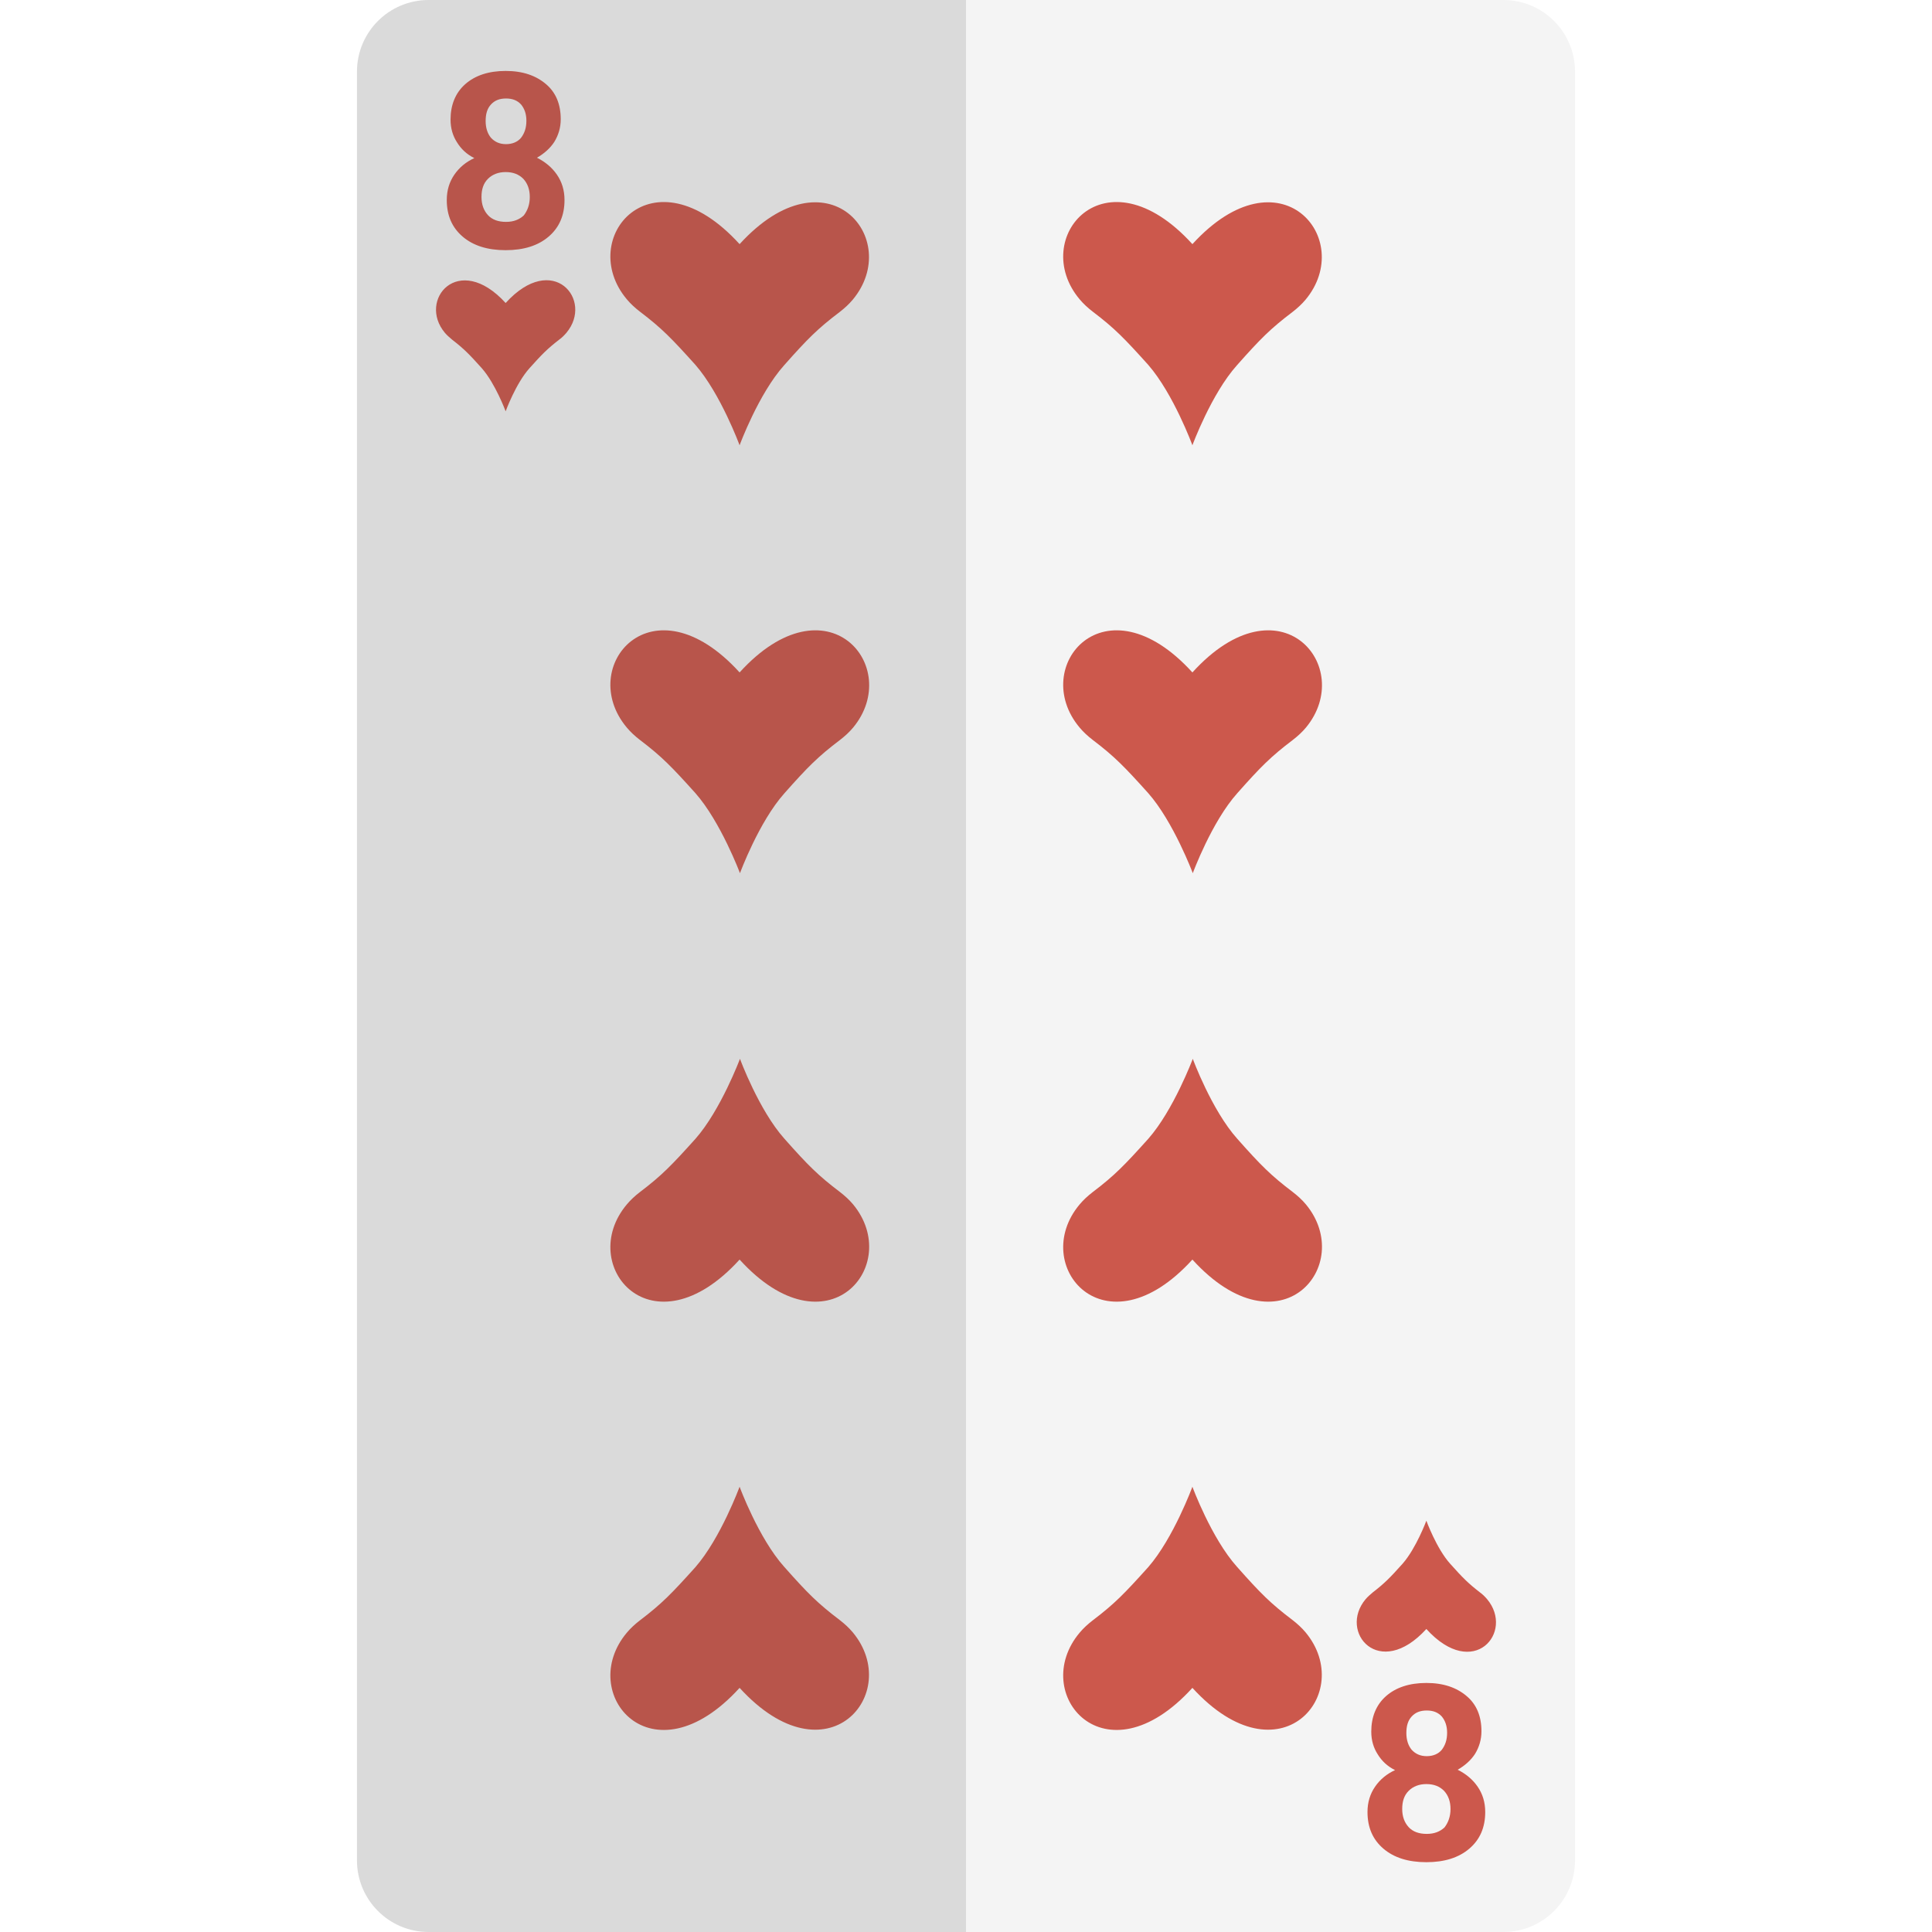
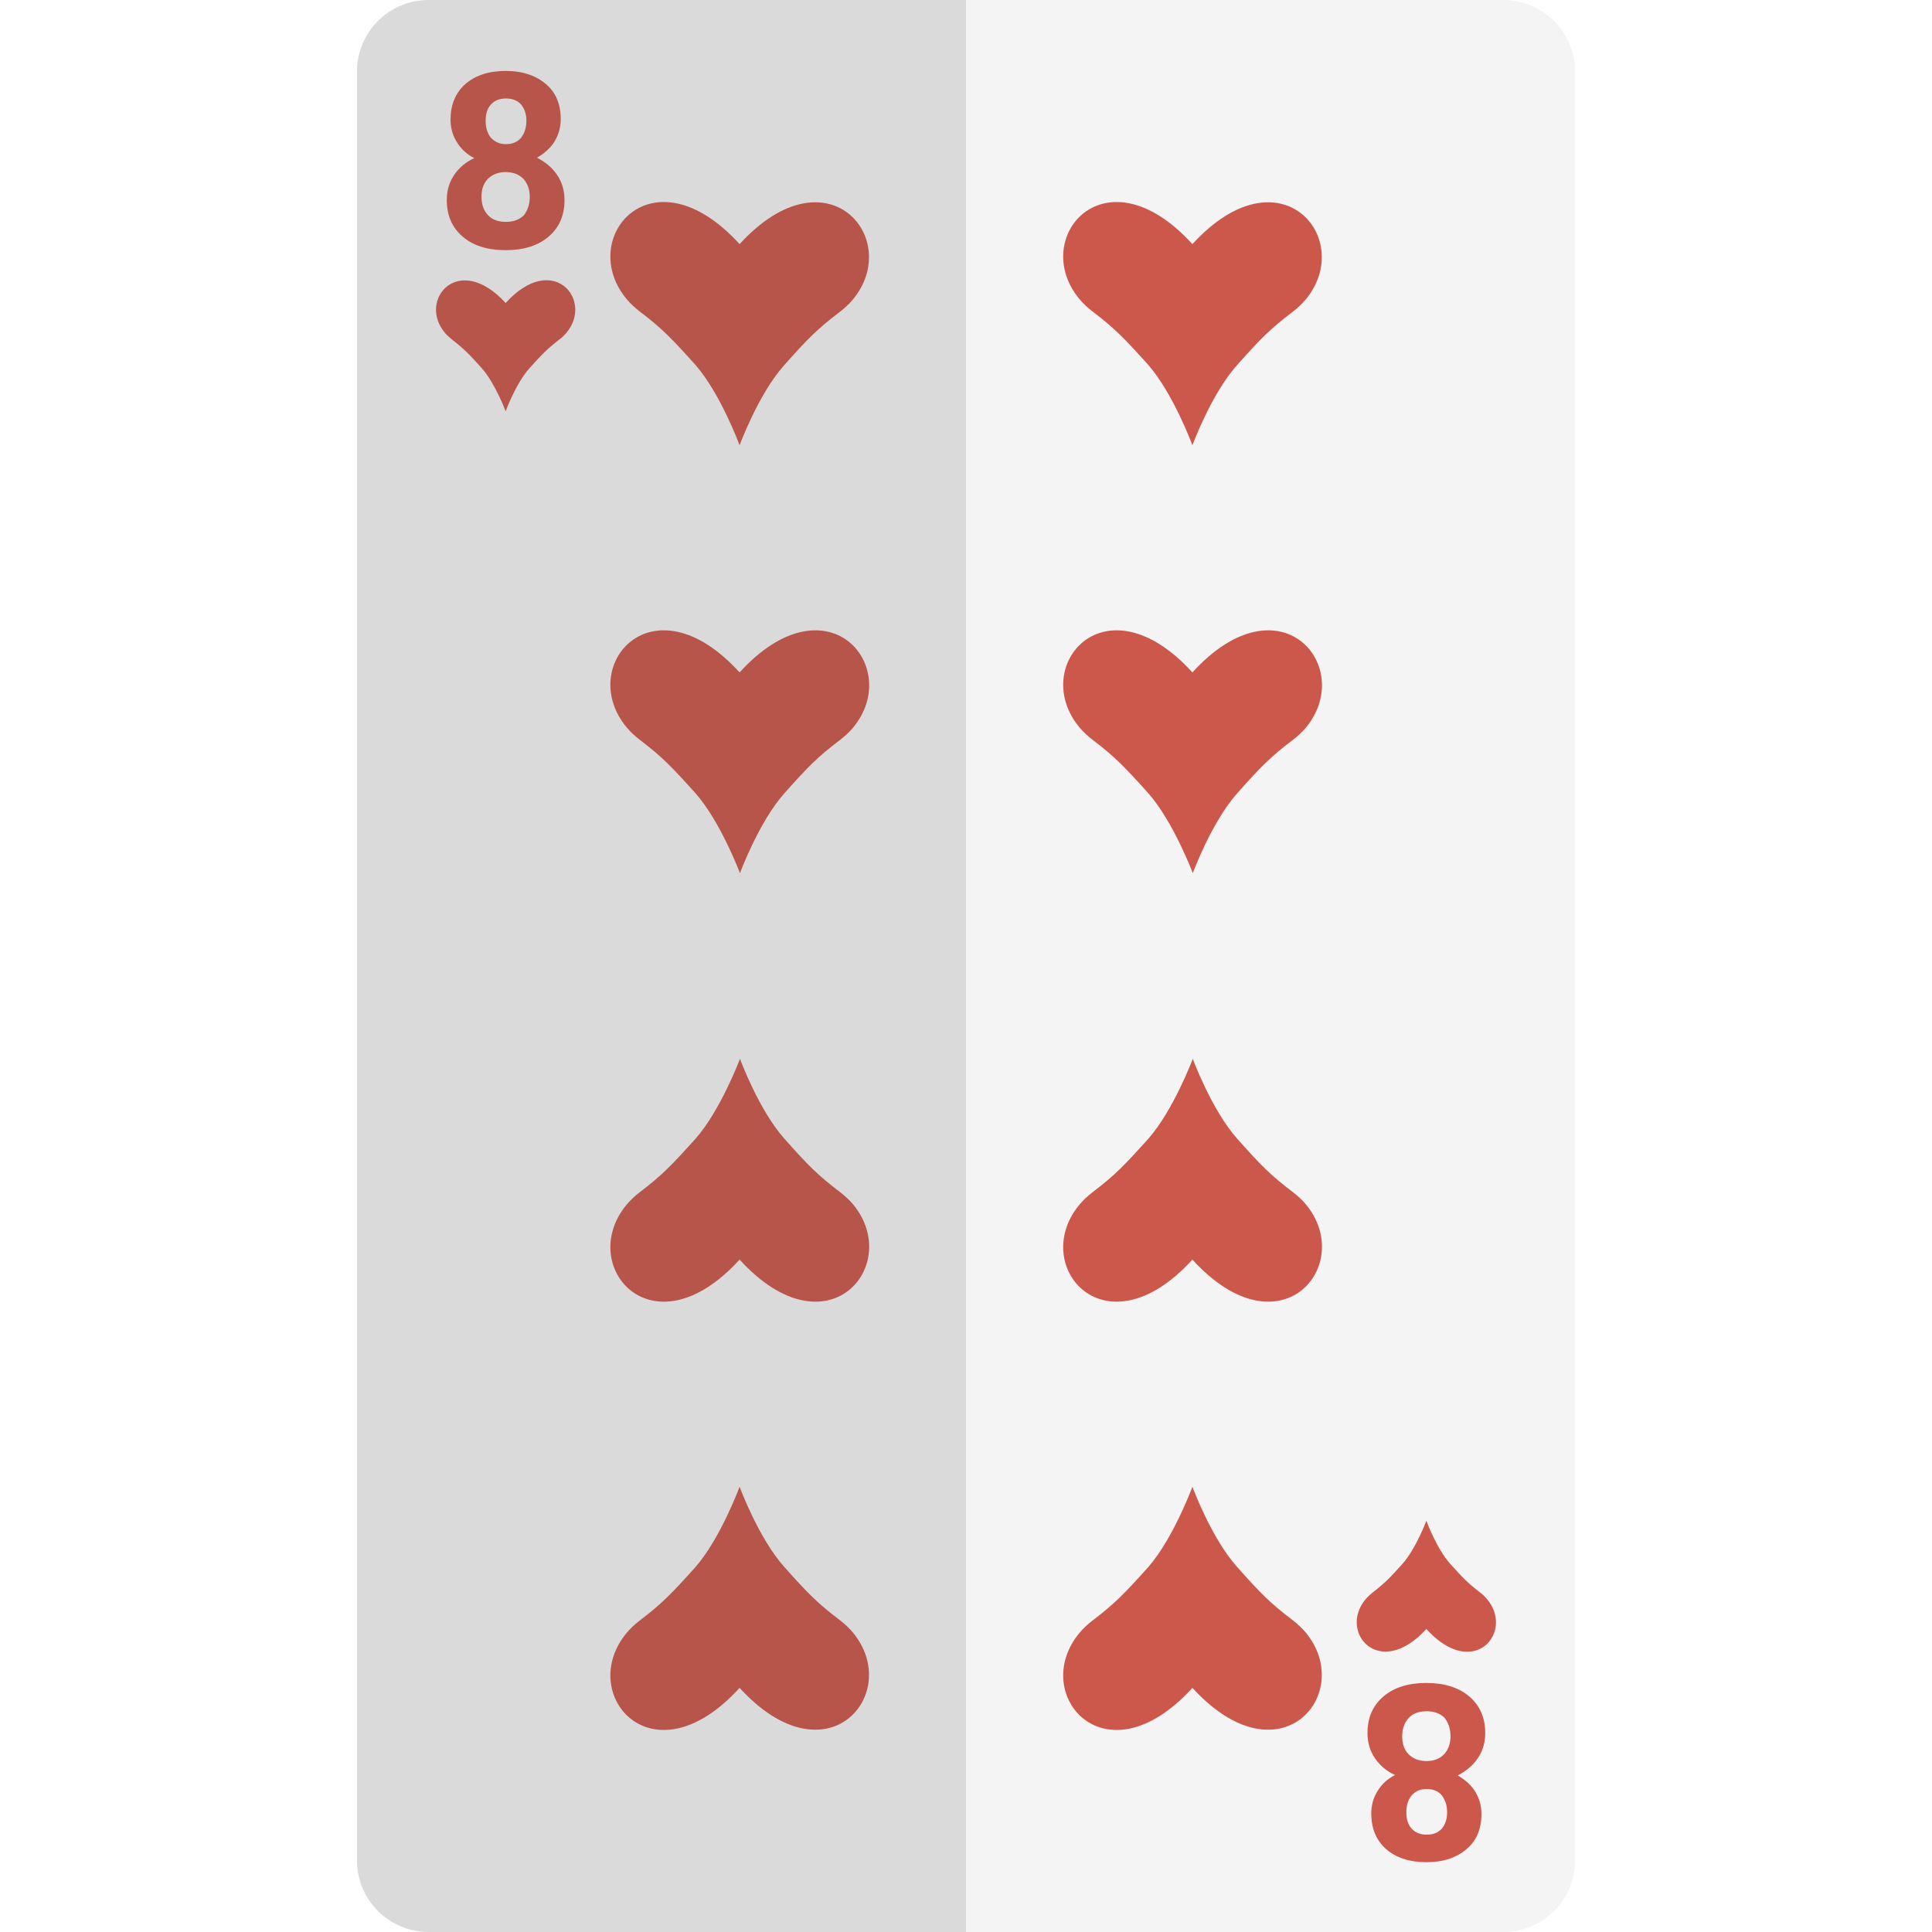
<svg xmlns="http://www.w3.org/2000/svg" version="1.1" x="0" y="0" viewBox="0 0 512 512" xml:space="preserve">
  <path d="M398.4 0H113.6c-10.5 0-19 8.5-19 19v474c0 10.5 8.5 19 19 19h284.8c10.5 0 19-8.5 19-19V19c0-10.5-8.5-19-19-19z" fill="#f4f4f4" />
-   <path d="M134 80.3c-12.5-13.7-23.4-.8-16.1 7.9.6.7 1.2 1.2 1.9 1.8 3.1 2.4 4.5 3.8 7.9 7.6 3.6 4.1 6.3 11.4 6.3 11.4s2.7-7.4 6.3-11.4c3.4-3.8 4.8-5.2 7.9-7.6.7-.5 1.3-1.1 1.9-1.8 7.3-8.7-3.6-21.7-16.1-7.9zm244 351.4c-12.5 13.7-23.4.8-16.1-7.9.6-.7 1.2-1.2 1.9-1.8 3.1-2.4 4.5-3.8 7.9-7.6 3.6-4.1 6.3-11.4 6.3-11.4s2.7 7.4 6.3 11.4c3.4 3.8 4.8 5.2 7.9 7.6.7.5 1.3 1.1 1.9 1.8 7.3 8.7-3.6 21.7-16.1 7.9zm-182-367c-23.2-25.5-43.4-1.5-29.9 14.6 1 1.2 2.2 2.3 3.5 3.3 5.8 4.4 8.4 7.1 14.7 14.1C191 104.4 196 118 196 118s5-13.6 11.8-21.2c6.3-7.1 8.9-9.7 14.7-14.1 1.3-1 2.5-2.1 3.5-3.3 13.4-16.1-6.8-40.1-30-14.7zm120 0c-23.2-25.5-43.4-1.5-29.9 14.6 1 1.2 2.2 2.3 3.5 3.3 5.8 4.4 8.4 7.1 14.7 14.1C311 104.4 316 118 316 118s5-13.6 11.8-21.2c6.3-7.1 8.9-9.7 14.7-14.1 1.3-1 2.5-2.1 3.5-3.3 13.4-16.1-6.8-40.1-30-14.7zM196 178.2c-23.2-25.5-43.4-1.5-29.9 14.6 1 1.2 2.2 2.3 3.5 3.3 5.8 4.4 8.4 7.1 14.7 14.1 6.7 7.6 11.8 21.2 11.8 21.2s5-13.6 11.8-21.2c6.3-7.1 8.9-9.7 14.7-14.1 1.3-1 2.5-2.1 3.5-3.3 13.3-16.1-6.9-40.1-30.1-14.6zm120 0c-23.2-25.5-43.4-1.5-29.9 14.6 1 1.2 2.2 2.3 3.5 3.3 5.8 4.4 8.4 7.1 14.7 14.1 6.7 7.6 11.8 21.2 11.8 21.2s5-13.6 11.8-21.2c6.3-7.1 8.9-9.7 14.7-14.1 1.3-1 2.5-2.1 3.5-3.3 13.3-16.1-6.9-40.1-30.1-14.6zM196 447.3c-23.2 25.5-43.4 1.5-29.9-14.6 1-1.2 2.2-2.3 3.5-3.3 5.8-4.4 8.4-7.1 14.7-14.1C191 407.6 196 394 196 394s5 13.6 11.8 21.2c6.3 7.1 8.9 9.7 14.7 14.1 1.3 1 2.5 2.1 3.5 3.3 13.4 16.1-6.8 40.1-30 14.7zm120 0c-23.2 25.5-43.4 1.5-29.9-14.6 1-1.2 2.2-2.3 3.5-3.3 5.8-4.4 8.4-7.1 14.7-14.1C311 407.6 316 394 316 394s5 13.6 11.8 21.2c6.3 7.1 8.9 9.7 14.7 14.1 1.3 1 2.5 2.1 3.5 3.3 13.4 16.1-6.8 40.1-30 14.7zM196 333.8c-23.2 25.5-43.4 1.5-29.9-14.6 1-1.2 2.2-2.3 3.5-3.3 5.8-4.4 8.4-7.1 14.7-14.1 6.7-7.6 11.8-21.2 11.8-21.2s5 13.6 11.8 21.2c6.3 7.1 8.9 9.7 14.7 14.1 1.3 1 2.5 2.1 3.5 3.3 13.3 16.1-6.9 40.1-30.1 14.6zm120 0c-23.2 25.5-43.4 1.5-29.9-14.6 1-1.2 2.2-2.3 3.5-3.3 5.8-4.4 8.4-7.1 14.7-14.1 6.7-7.6 11.8-21.2 11.8-21.2s5 13.6 11.8 21.2c6.3 7.1 8.9 9.7 14.7 14.1 1.3 1 2.5 2.1 3.5 3.3 13.3 16.1-6.9 40.1-30.1 14.6zM148.6 31.6c0 2.2-.6 4.2-1.7 6-1.1 1.7-2.7 3.1-4.6 4.2 2.2 1.1 4 2.6 5.3 4.5 1.3 1.9 2 4.1 2 6.7 0 4.1-1.4 7.3-4.2 9.7-2.8 2.4-6.6 3.6-11.4 3.6-4.8 0-8.6-1.2-11.4-3.6-2.8-2.4-4.2-5.6-4.2-9.7 0-2.6.7-4.8 2-6.7 1.3-1.9 3.1-3.4 5.3-4.4-2-1-3.5-2.4-4.6-4.2-1.1-1.7-1.7-3.7-1.7-6 0-3.9 1.3-7.1 3.9-9.4 2.6-2.3 6.2-3.5 10.7-3.5 4.5 0 8 1.2 10.7 3.5 2.6 2.2 3.9 5.3 3.9 9.3zm-8.2 20.6c0-2-.6-3.6-1.7-4.8-1.2-1.2-2.7-1.8-4.7-1.8-1.9 0-3.5.6-4.7 1.8-1.2 1.2-1.7 2.8-1.7 4.8s.6 3.6 1.7 4.8 2.7 1.8 4.8 1.8c2 0 3.5-.6 4.7-1.7 1-1.3 1.6-2.9 1.6-4.9zm-.9-20.2c0-1.8-.5-3.2-1.4-4.3-1-1.1-2.3-1.6-4-1.6-1.7 0-3 .5-4 1.6s-1.4 2.5-1.4 4.4c0 1.8.5 3.3 1.4 4.4 1 1.1 2.3 1.7 4 1.7 1.7 0 3.1-.6 4-1.7.9-1.2 1.4-2.6 1.4-4.5zm253.1 426.8c0 2.2-.6 4.2-1.7 6-1.1 1.7-2.7 3.1-4.6 4.2 2.2 1.1 4 2.6 5.3 4.5 1.3 1.9 2 4.1 2 6.7 0 4.1-1.4 7.3-4.2 9.7-2.8 2.4-6.6 3.6-11.4 3.6-4.8 0-8.6-1.2-11.4-3.6-2.8-2.4-4.2-5.6-4.2-9.7 0-2.6.7-4.8 2-6.7 1.3-1.9 3.1-3.4 5.3-4.4-2-1-3.5-2.4-4.6-4.2-1.1-1.7-1.7-3.7-1.7-6 0-3.9 1.3-7.1 3.9-9.4 2.6-2.3 6.2-3.5 10.7-3.5 4.5 0 8 1.2 10.7 3.5 2.6 2.2 3.9 5.3 3.9 9.3zm-8.2 20.6c0-2-.6-3.6-1.7-4.8-1.2-1.2-2.7-1.8-4.7-1.8-1.9 0-3.5.6-4.7 1.8-1.2 1.2-1.7 2.8-1.7 4.8s.6 3.6 1.7 4.8 2.7 1.8 4.8 1.8c2 0 3.5-.6 4.7-1.7 1-1.3 1.6-2.9 1.6-4.9zm-.9-20.2c0-1.8-.5-3.2-1.4-4.3-1-1.1-2.3-1.6-4-1.6-1.7 0-3 .5-4 1.6s-1.4 2.5-1.4 4.4c0 1.8.5 3.3 1.4 4.4 1 1.1 2.3 1.7 4 1.7 1.7 0 3.1-.6 4-1.7.9-1.2 1.4-2.6 1.4-4.5z" fill="#cc584c" />
+   <path d="M222.5 429.3c-5.8-4.4-8.4-7-14.7-14.1C201 407.6 196 394 196 394s-5 13.6-11.7 21.3c-6.3 7-8.9 9.7-14.7 14.1-1.3 1-2.5 2.1-3.5 3.3-13.5 16.1 6.7 40.1 29.9 14.6 23.2 25.4 43.4 1.4 30-14.7-1-1.2-2.2-2.3-3.5-3.3zM134 80.3c-12.5-13.7-23.4-.8-16.1 7.9.6.7 1.2 1.2 1.9 1.8 3.1 2.4 4.5 3.8 7.9 7.6 3.6 4.1 6.3 11.4 6.3 11.4s2.7-7.4 6.3-11.4c3.4-3.8 4.8-5.2 7.9-7.6.7-.5 1.3-1.1 1.9-1.8 7.3-8.7-3.6-21.7-16.1-7.9zm-13.6-34c-1.3 1.9-2 4.1-2 6.7 0 4.1 1.4 7.3 4.2 9.7 2.8 2.4 6.6 3.6 11.4 3.6s8.6-1.2 11.4-3.6c2.8-2.4 4.2-5.6 4.2-9.7 0-2.6-.7-4.8-2-6.7-1.3-1.9-3.1-3.4-5.3-4.5 1.9-1.1 3.5-2.5 4.6-4.2 1.1-1.8 1.7-3.8 1.7-6 0-4-1.3-7.1-3.9-9.3-2.7-2.3-6.2-3.5-10.7-3.5s-8.1 1.2-10.7 3.5c-2.6 2.3-3.9 5.5-3.9 9.4 0 2.3.6 4.3 1.7 6 1.1 1.8 2.6 3.2 4.6 4.2-2.2 1-4 2.5-5.3 4.4zm9.7-18.6c1-1.1 2.3-1.6 4-1.6s3 .5 4 1.6c.9 1.1 1.4 2.5 1.4 4.3 0 1.9-.5 3.3-1.4 4.5-.9 1.1-2.3 1.7-4 1.7s-3-.6-4-1.7c-.9-1.1-1.4-2.6-1.4-4.4 0-1.9.4-3.3 1.4-4.4zm-.8 19.7c1.2-1.2 2.8-1.8 4.7-1.8 2 0 3.5.6 4.7 1.8 1.1 1.2 1.7 2.8 1.7 4.8s-.6 3.6-1.6 4.9c-1.2 1.1-2.7 1.7-4.7 1.7-2.1 0-3.7-.6-4.8-1.8-1.1-1.2-1.7-2.8-1.7-4.8s.5-3.6 1.7-4.8zm160.3 35.2c5.8 4.4 8.4 7.1 14.7 14.1C311 104.4 316 118 316 118s5-13.6 11.8-21.2c6.3-7.1 8.9-9.7 14.7-14.1 1.3-1 2.5-2.1 3.5-3.3 13.4-16.1-6.8-40.1-30-14.7-23.2-25.5-43.4-1.5-29.9 14.6 1 1.2 2.2 2.3 3.5 3.3zm-120 0c5.8 4.4 8.4 7.1 14.7 14.1C191 104.4 196 118 196 118s5-13.6 11.8-21.2c6.3-7.1 8.9-9.7 14.7-14.1 1.3-1 2.5-2.1 3.5-3.3 13.4-16.1-6.8-40.1-30-14.7-23.2-25.5-43.4-1.5-29.9 14.6 1 1.2 2.2 2.3 3.5 3.3zm222 383.4c1.3-1.9 2-4.1 2-6.7 0-4.1-1.4-7.3-4.2-9.7-2.8-2.4-6.6-3.6-11.4-3.6s-8.6 1.2-11.4 3.6c-2.8 2.4-4.2 5.6-4.2 9.7 0 2.6.7 4.8 2 6.7s3.1 3.4 5.3 4.4c-2 1-3.5 2.4-4.6 4.2-1.1 1.7-1.7 3.7-1.7 6 0 3.9 1.3 7.1 3.9 9.4 2.6 2.3 6.2 3.5 10.7 3.5s8-1.2 10.7-3.5c2.6-2.2 3.9-5.3 3.9-9.3 0-2.2-.6-4.2-1.7-6-1.1-1.7-2.7-3.1-4.6-4.2 2.2-1.1 4-2.6 5.3-4.5zm-18.9 14.2c0-1.8.5-3.3 1.4-4.4 1-1.1 2.3-1.7 4-1.7s3.1.6 4 1.7c.9 1.2 1.4 2.6 1.4 4.5 0 1.8-.5 3.2-1.4 4.3-1 1.1-2.3 1.6-4 1.6s-3-.5-4-1.6-1.4-2.5-1.4-4.4zm11.7-20.1c0 2-.6 3.6-1.7 4.8-1.2 1.2-2.7 1.8-4.7 1.8-1.9 0-3.5-.6-4.7-1.8-1.2-1.2-1.7-2.8-1.7-4.8s.6-3.6 1.7-4.8c1.1-1.2 2.7-1.8 4.8-1.8 2 0 3.5.6 4.7 1.7 1 1.3 1.6 2.9 1.6 4.9zm9.7-36.3c-.6-.7-1.2-1.3-1.9-1.8-3.1-2.4-4.5-3.8-7.9-7.6-3.6-4-6.3-11.4-6.3-11.4s-2.7 7.3-6.3 11.4c-3.4 3.8-4.8 5.2-7.9 7.6-.7.6-1.3 1.1-1.9 1.8-7.3 8.7 3.6 21.6 16.1 7.9 12.5 13.8 23.4.8 16.1-7.9zM316 178.2c-23.2-25.5-43.4-1.5-29.9 14.6 1 1.2 2.2 2.3 3.5 3.3 5.8 4.4 8.4 7.1 14.7 14.1 6.7 7.6 11.8 21.2 11.8 21.2s5-13.6 11.8-21.2c6.3-7.1 8.9-9.7 14.7-14.1 1.3-1 2.5-2.1 3.5-3.3 13.3-16.1-6.9-40.1-30.1-14.6zm26.6 137.7c-5.8-4.4-8.4-7-14.7-14.1-6.8-7.6-11.8-21.2-11.8-21.2s-5.1 13.6-11.8 21.2c-6.3 7-8.9 9.7-14.7 14.1-1.3 1-2.5 2.1-3.5 3.3-13.5 16.1 6.7 40.1 29.9 14.6 23.2 25.5 43.4 1.5 30.1-14.6-1-1.2-2.2-2.3-3.5-3.3zM196 178.2c-23.2-25.5-43.4-1.5-29.9 14.6 1 1.2 2.2 2.3 3.5 3.3 5.8 4.4 8.4 7.1 14.7 14.1 6.7 7.6 11.8 21.2 11.8 21.2s5-13.6 11.8-21.2c6.3-7.1 8.9-9.7 14.7-14.1 1.3-1 2.5-2.1 3.5-3.3 13.3-16.1-6.9-40.1-30.1-14.6zm26.6 137.7c-5.8-4.4-8.4-7-14.7-14.1-6.8-7.6-11.8-21.2-11.8-21.2s-5.1 13.6-11.8 21.2c-6.3 7-8.9 9.7-14.7 14.1-1.3 1-2.5 2.1-3.5 3.3-13.5 16.1 6.7 40.1 29.9 14.6 23.2 25.5 43.4 1.5 30.1-14.6-1-1.2-2.2-2.3-3.5-3.3zm119.9 113.4c-5.8-4.4-8.4-7-14.7-14.1C321 407.6 316 394 316 394s-5 13.6-11.7 21.3c-6.3 7-8.9 9.7-14.7 14.1-1.3 1-2.5 2.1-3.5 3.3-13.5 16.1 6.7 40.1 29.9 14.6 23.2 25.4 43.4 1.4 30-14.7-1-1.2-2.2-2.3-3.5-3.3z" fill="#cc584c" />
  <path d="M113.6 0c-10.5 0-19 8.5-19 19v474c0 10.5 8.5 19 19 19H256V0H113.6z" opacity=".15" fill="#444" />
</svg>
